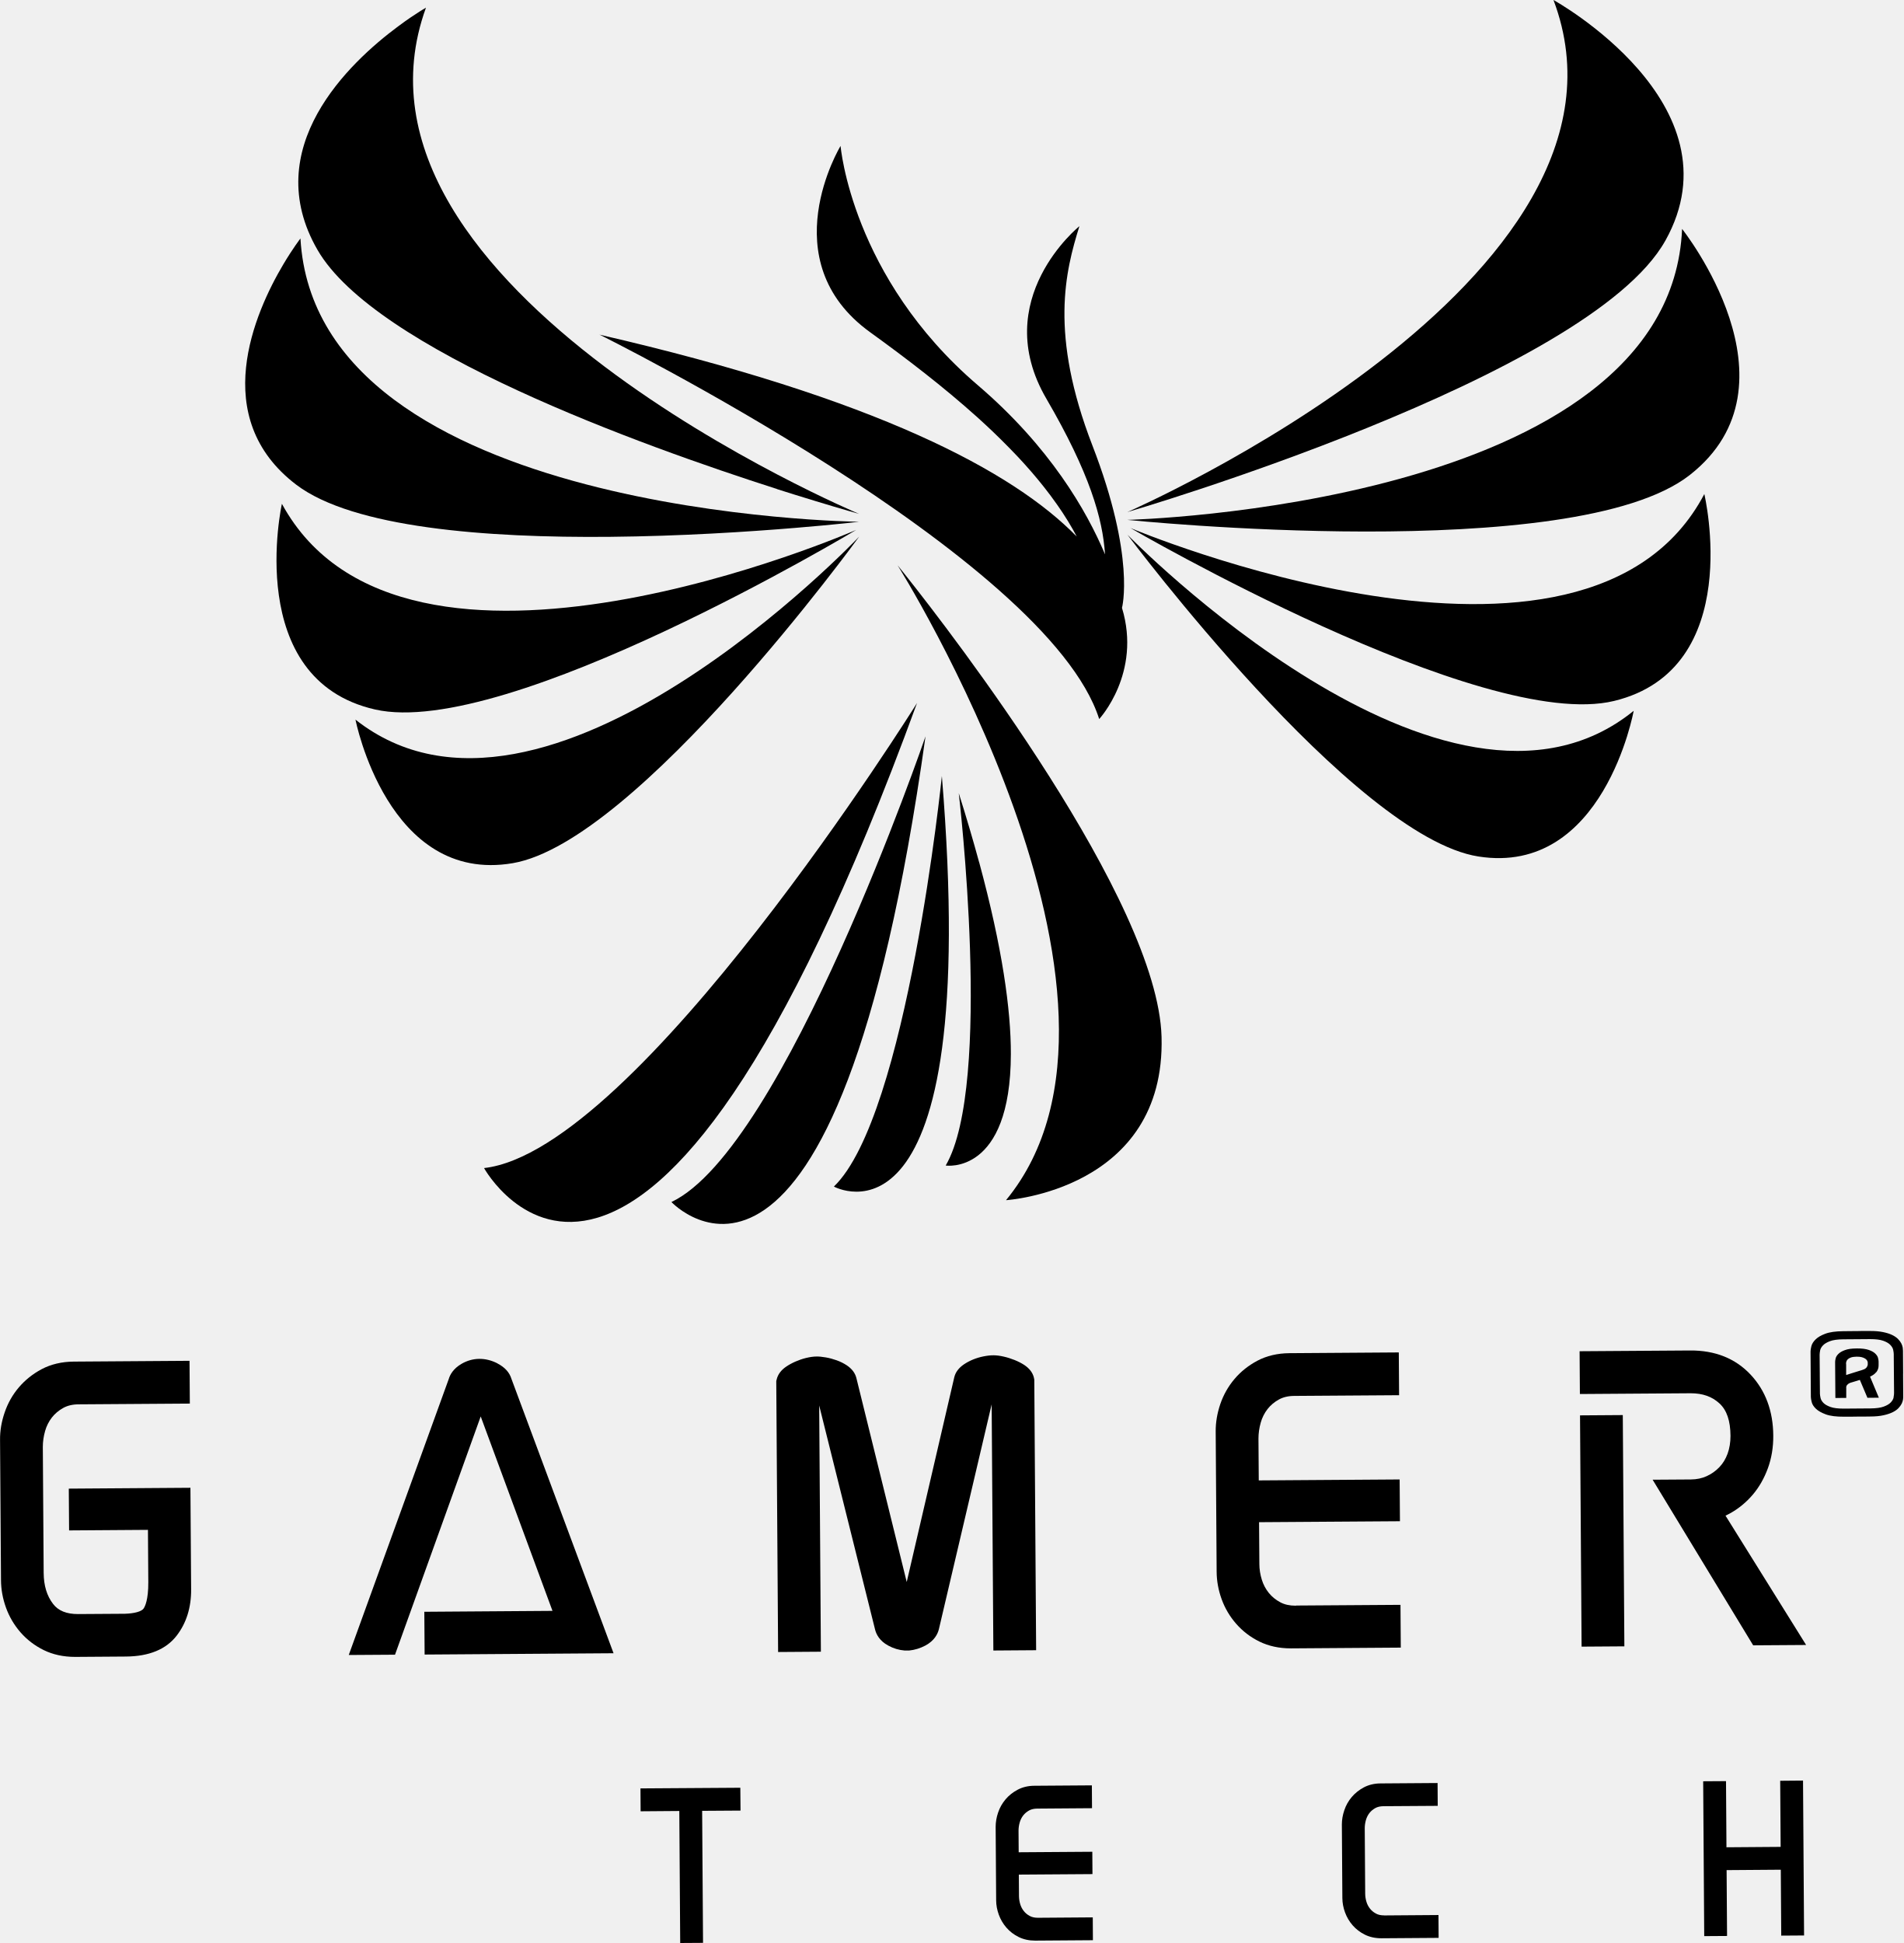
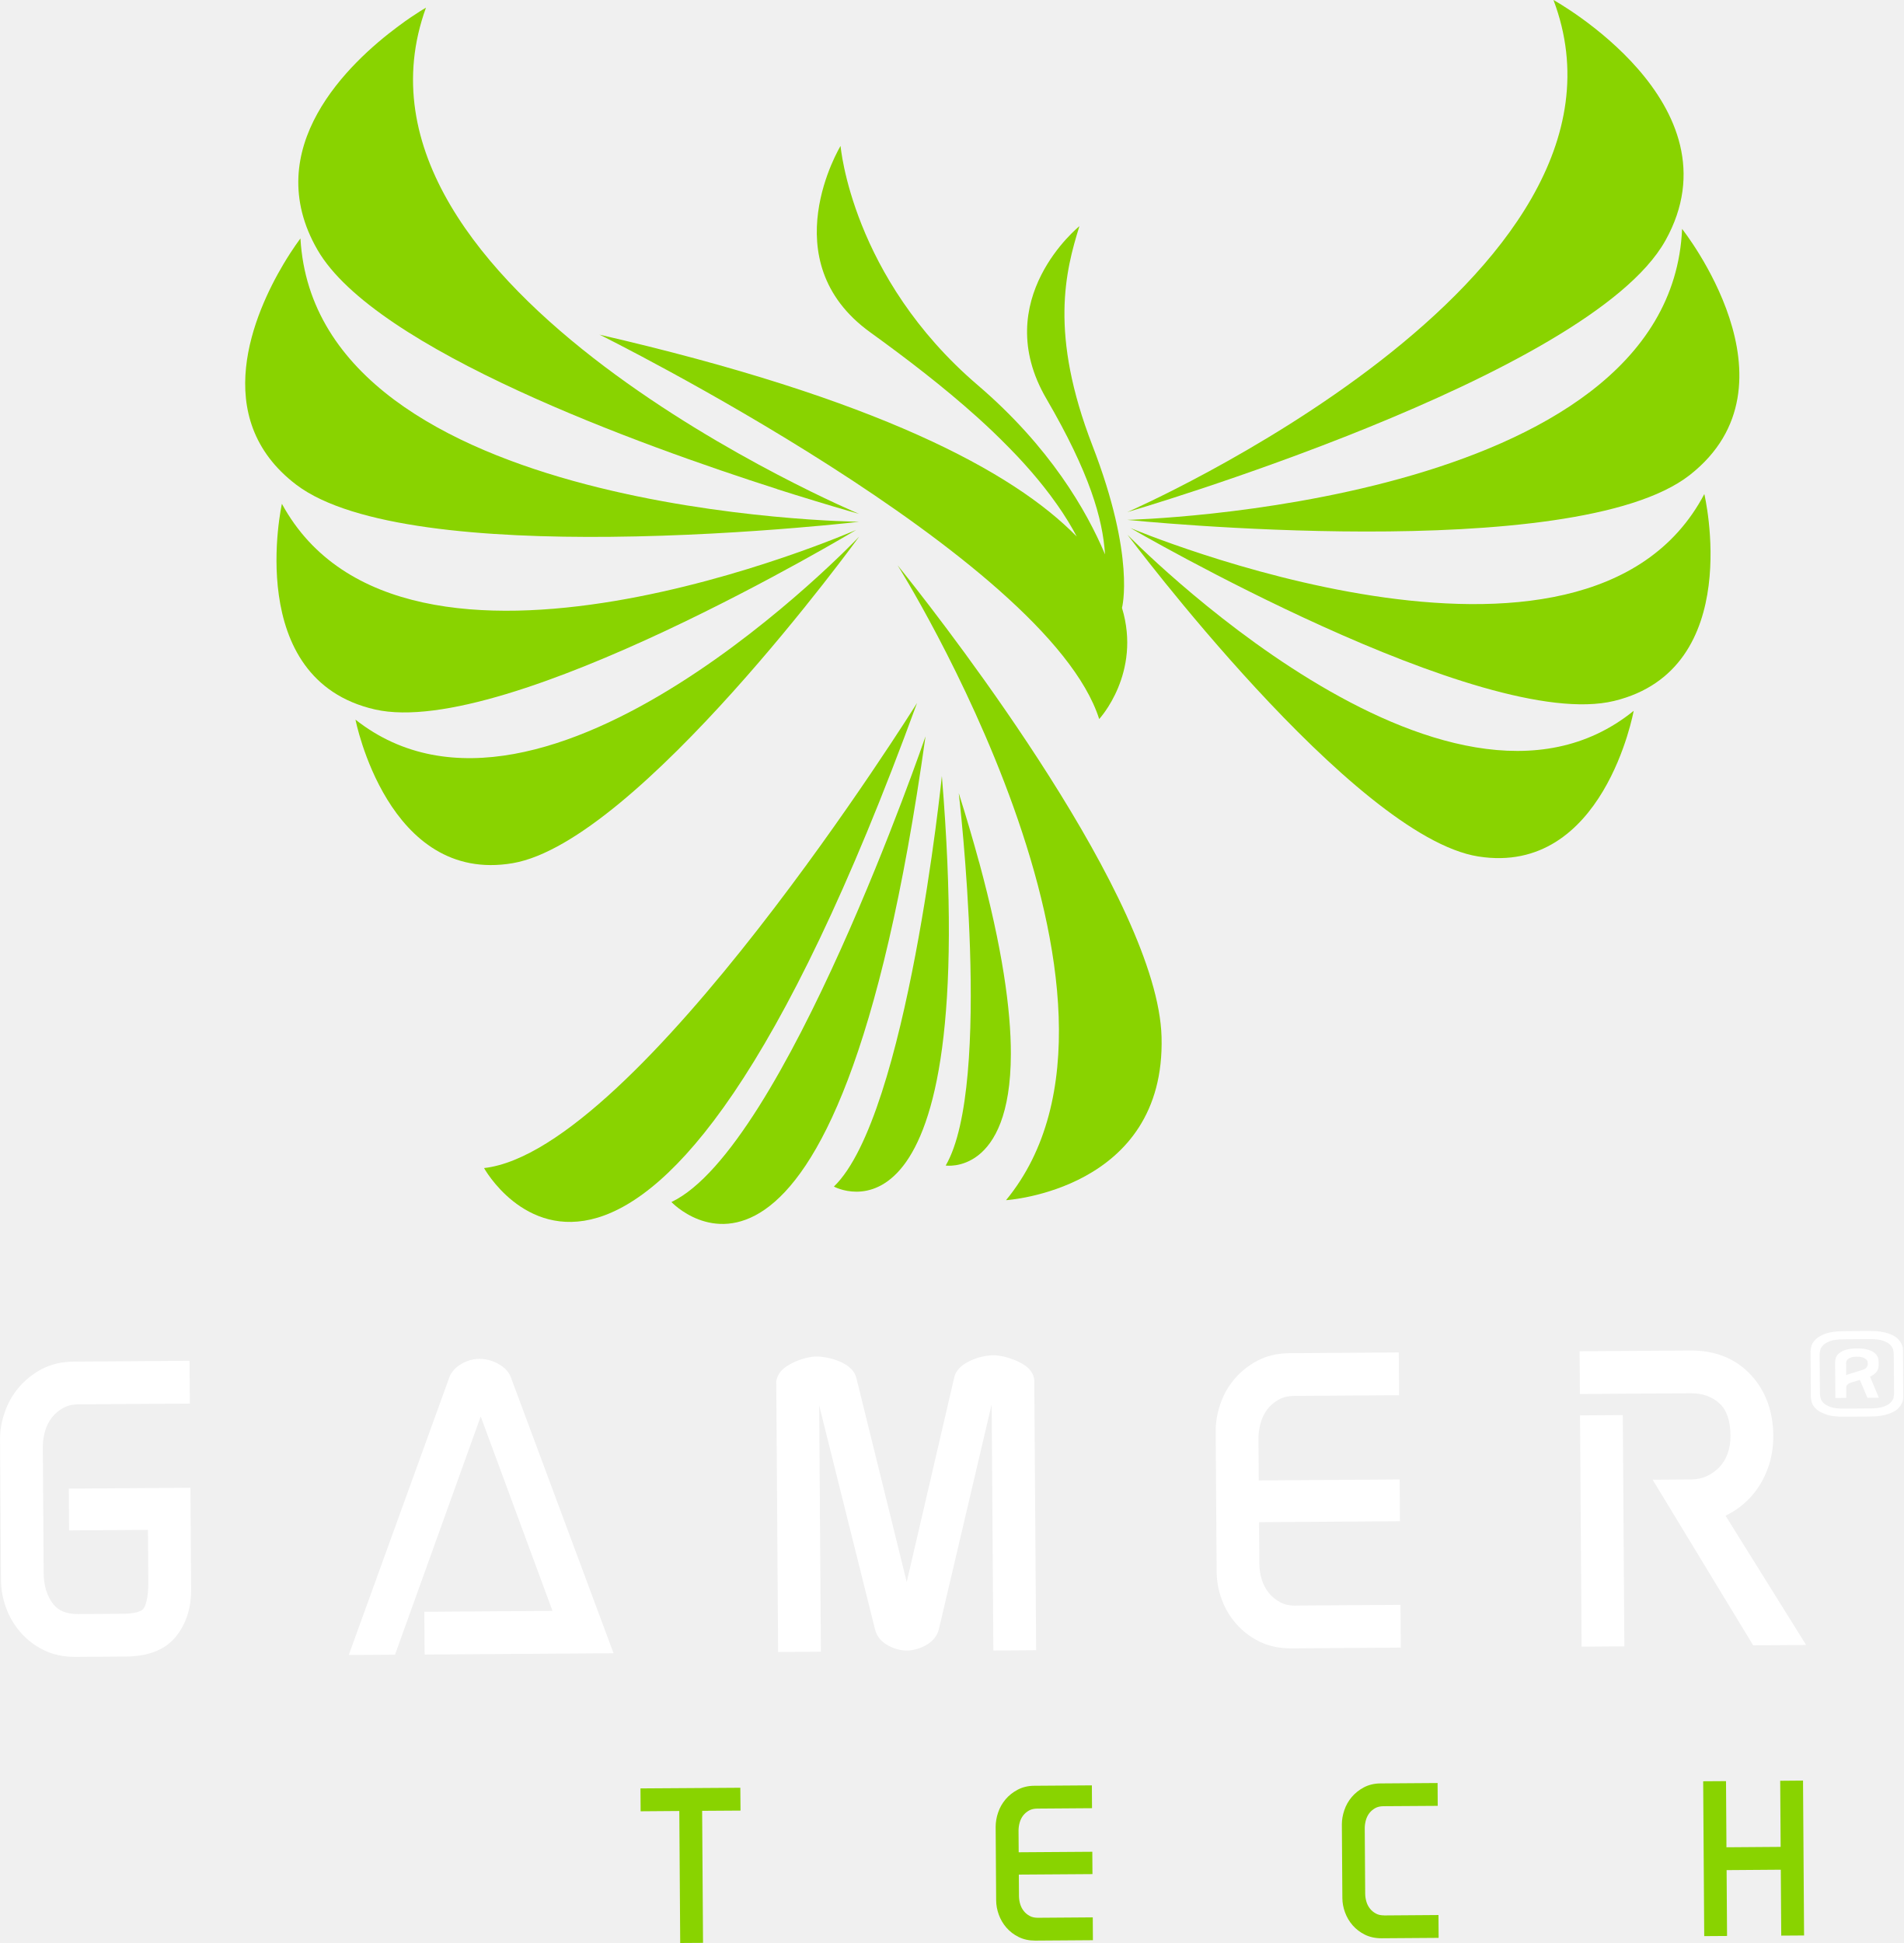
<svg xmlns="http://www.w3.org/2000/svg" id="Capa_2" data-name="Capa 2" viewBox="0 0 381.8 389.74">
  <defs>
-     
+     <style>
+       .cls-1 {
+         fill: #fff;
+       }
+ 
+       .cls-2 {
+         fill: #89d300;
+       }
+     </style>
  </defs>
  <g id="Capa_1-2" data-name="Capa 1">
    <g>
      <g>
        <path class="cls-2" d="M120.22,67.1s89.91,44.54,100.28,77.13c0,0,8.55-9.2,4.57-22.3,0,0,0,0,0,0,0,0,2.77-10.08-5.92-32.54-8.69-22.46-5.42-35-2.62-44.02,0,0-18.25,14.67-6.63,34.6,8.67,14.88,11.31,24.04,11.77,31.23-3.67-8.72-11.04-21.55-25.54-33.95-25.33-21.67-27.51-47.98-27.51-47.98,0,0-13.98,23,5.93,37.37,7.28,5.26,14.71,10.95,21.43,16.99.02.02.04.03.06.05.53.48,1.05.96,1.57,1.44.04.03.07.07.11.1.51.47,1.01.94,1.5,1.41.05.05.1.09.14.14.48.46.96.93,1.44,1.4.06.06.12.11.17.17.46.46.92.92,1.37,1.38.07.07.14.14.21.21.44.45.87.9,1.3,1.35.08.08.15.16.23.24.42.44.83.89,1.24,1.34.08.09.17.18.25.28.4.44.79.88,1.17,1.32.09.1.18.2.26.3.38.44.75.87,1.11,1.31.09.11.18.22.27.33.36.43.71.87,1.05,1.3.09.12.18.23.27.35.34.43.67.86,1,1.3.09.12.18.24.27.37.32.43.63.86.94,1.3.09.13.18.25.27.38.3.43.59.86.88,1.29.09.13.18.27.26.4.28.43.55.86.82,1.29.09.14.17.28.25.41.26.43.51.86.76,1.29.08.14.16.29.24.43.21.37.41.74.6,1.11-12.76-13.07-40.16-27.71-95.81-40.51Z" />
        <path class="cls-2" d="M155.85,98.1c1.17.37,2.29.73,3.36,1.06,1.6.5,3.09.96,4.45,1.37,5.41,1.65,8.68,2.55,8.68,2.55,0,0-107.37-45.07-86.89-101.54,0,0-.23.13-.64.38-.17.1-.36.22-.58.36-1,.63-2.55,1.65-4.38,3.02-9.81,7.28-27.95,24.4-16.16,44.82,11.53,19.99,64.73,39.18,92.18,47.97Z" />
        <path class="cls-2" d="M59.42,97.22c11.4,8.67,38.25,10.69,62.91,10.46,14.32-.13,27.9-1.02,37.28-1.8,2.09-.17,3.96-.34,5.6-.49.82-.08,1.57-.15,2.26-.22.34-.03.67-.07.98-.1.62-.06,1.18-.12,1.66-.17,1.44-.15,2.23-.24,2.23-.24,0,0-108.9-1.11-112.07-56.83,0,0-1.52,1.97-3.44,5.2-5.75,9.7-15.05,30.76,2.59,44.19Z" />
        <path class="cls-2" d="M171.76,106.29s-90.72,39.76-115.21-5.23c0,0-7.85,35.2,18.67,41.25,26.52,6.05,96.54-36.02,96.54-36.02Z" />
        <path class="cls-2" d="M102.86,173.14c25.08-4.29,69.5-65.51,69.5-65.51,0,0-63.1,66.64-101.05,36.72,0,0,6.46,33.08,31.55,28.79Z" />
        <path class="cls-2" d="M334.07,48.28c15.33-27.44-22.44-48.28-22.44-48.28,21.25,56.18-85.49,102.72-85.49,102.72,0,0,92.6-27.01,107.93-54.45Z" />
        <path class="cls-2" d="M338.96,95.29c23.27-18.22-1.53-49.37-1.53-49.37-2.41,55.75-111.28,58.36-111.28,58.36,0,0,89.53,9.23,112.81-8.99Z" />
        <path class="cls-2" d="M226.76,105.91s70.59,41.1,97.03,34.69c26.44-6.41,18.1-41.5,18.1-41.5-23.86,45.33-115.13,6.81-115.13,6.81Z" />
        <path class="cls-2" d="M226.17,107.26s45.26,60.6,70.4,64.54c25.14,3.95,31.15-29.22,31.15-29.22-37.54,30.45-101.55-35.32-101.55-35.32Z" />
        <path class="cls-2" d="M183.96,141.01s-56.07,89.81-86.86,93.29c0,0,31.79,57.62,86.86-93.29Z" />
        <path class="cls-2" d="M134.69,241.11s32.96,35.17,50.97-93.41c0,0-28.29,82.66-50.97,93.41Z" />
        <path class="cls-2" d="M188.94,155.66s-6.94,68.18-21.66,82.35c0,0,29.79,16.45,21.66-82.35Z" />
        <path class="cls-2" d="M196.41,172.95c-1.17-4.31-2.52-8.92-4.08-13.85,0,0,6.88,58.39-2.62,74.69,0,0,0,0,0,0h0s0,0,0,0c0,0,13.03,2.01,13.07-22.38.01-8.87-1.69-21.24-6.36-38.46Z" />
        <path class="cls-2" d="M180.96,114.51c-.23-.29-.43-.53-.57-.71-.22-.27-.33-.41-.33-.41,0,0,54.84,87.13,21.75,127.35,0,0,32.04-1.98,31.2-32.75-.76-27.41-42.17-81.03-51.22-92.44-.32-.4-.6-.75-.83-1.04Z" />
      </g>
      <g>
        <path class="cls-1" d="M376.35,275.29c.27-.33.43-.7.48-1.09v-.07c.02-.06.02-.15.02-.26v-.21s0-.56,0-.56c0-.17-.04-.4-.11-.7-.07-.3-.26-.59-.55-.88-.29-.29-.73-.54-1.31-.74-.58-.2-1.38-.31-2.4-.3-1.02,0-1.82.12-2.4.34-.58.21-1.01.47-1.3.76-.29.29-.47.58-.54.87-.07.29-.11.52-.11.7v.51s.05,6.76.05,6.76l2.18-.02v-2.02s-.01-.02-.01-.02v-.02c0-.22.06-.4.19-.54.12-.14.26-.25.41-.33.18-.09.38-.16.6-.21.13-.03.28-.08.46-.14.14-.05.31-.1.5-.15.19-.06.38-.12.58-.18l1.52,3.59,2.29-.02-1.77-4.22c.54-.25.95-.54,1.22-.88ZM374.42,274.3c-.14.19-.38.35-.75.46-.09.03-.19.06-.28.1-.1.03-.2.06-.31.09-.42.13-.9.28-1.45.45-.56.17-.98.31-1.29.41v-2.09s-.02-.21-.02-.21c0-.13.02-.26.07-.42.04-.15.14-.3.28-.44.15-.14.36-.26.64-.36.28-.1.66-.15,1.13-.16.43,0,.79.03,1.06.11.27.08.49.17.67.29.17.11.29.24.37.37.07.13.12.26.13.38v.49c-.03.17-.12.36-.25.55Z" />
        <path class="cls-1" d="M381.77,275.52l-.03-4.56c0-.17-.02-.39-.05-.65-.04-.26-.14-.54-.28-.83-.15-.29-.37-.59-.66-.89-.29-.3-.69-.57-1.18-.81-.49-.24-1.1-.43-1.83-.58-.73-.15-1.61-.23-2.65-.22h-1.72s-.92.02-.92.02h-.55s-2.1.02-2.1.02c-1.55.01-2.76.18-3.64.51-.88.33-1.54.72-1.98,1.17-.44.44-.71.89-.82,1.34-.11.45-.16.8-.16,1.05l.03,4.46v.19s.03,4.46.03,4.46c0,.25.06.6.17,1.04.11.45.39.9.84,1.33.45.44,1.12.81,2,1.14.88.32,2.09.47,3.64.46h1.28s1.39-.02,1.39-.02h1.17s1.45-.02,1.45-.02c1.04,0,1.92-.09,2.64-.25.72-.16,1.33-.36,1.82-.6.49-.24.88-.52,1.17-.82.29-.31.5-.61.65-.9.14-.3.23-.58.27-.84.03-.26.05-.48.04-.65l-.03-4.55ZM379.87,280.28c-.07.35-.26.69-.57,1.02-.31.33-.78.61-1.41.84-.63.24-1.51.36-2.64.37l-2.75.02-2.65.02c-1.13,0-2.01-.1-2.65-.33-.64-.23-1.11-.5-1.42-.82-.31-.32-.51-.66-.58-1.01-.07-.35-.12-.63-.12-.85v-.23s-.03-3.49-.03-3.49v-.37s-.03-3.49-.03-3.49v-.23c0-.22.04-.5.1-.85.07-.35.26-.69.57-1.01.3-.33.78-.61,1.41-.85.63-.24,1.51-.36,2.64-.37l2.75-.02,2.64-.02c1.13,0,2.01.1,2.65.33.64.23,1.11.5,1.42.83.31.32.51.66.58,1.01.07.35.11.63.11.85v.23s.03,3.65.03,3.65v.05s.03,3.65.03,3.65v.23c0,.22-.03.5-.1.85Z" />
        <path class="cls-1" d="M13.8,298.6l.06,8.38,15.82-.11.07,10.49c.02,3.54-.66,4.88-.95,5.3-.42.59-1.83.98-3.75,1.04l-9.43.06c-2.26,0-3.92-.65-4.97-2.03-1.25-1.63-1.87-3.67-1.89-6.22l-.17-25.27c0-1.04.15-2.12.46-3.21.28-.99.74-1.9,1.36-2.7.6-.77,1.37-1.42,2.3-1.93.86-.47,1.88-.71,3.12-.71l22.25-.15-.06-8.58-23.24.16c-2.39.02-4.56.53-6.43,1.52-1.78.95-3.32,2.18-4.57,3.65-1.26,1.48-2.22,3.18-2.85,5.05-.63,1.83-.94,3.67-.92,5.46l.19,28.16c.01,1.86.35,3.71,1,5.51.66,1.83,1.64,3.49,2.91,4.95,1.29,1.48,2.86,2.68,4.67,3.57,1.84.9,3.95,1.36,6.29,1.36.04,0,.08,0,.12,0l10.05-.07c4.65-.03,8.08-1.44,10.2-4.19,1.95-2.53,2.93-5.65,2.9-9.3l-.14-20.36-24.4.17Z" />
        <path class="cls-1" d="M99.78,273.47h0c-2.41-1.23-4.97-1.2-7.2.1-1.67.97-2.32,2.21-2.56,3.04l-20.06,55.36,9.28-.06,17.19-47.79,14.4,39-25.71.18.06,8.58,37.9-.26-20.48-55.03c-.39-1.3-1.34-2.34-2.81-3.1Z" />
        <path class="cls-1" d="M207.4,276.32c-.25-1-.91-1.85-1.94-2.53-.55-.36-1.21-.7-1.96-1-.71-.28-1.43-.51-2.14-.67-1.49-.34-2.51-.35-4.05-.05-.72.14-1.42.35-2.09.62-.68.28-1.31.61-1.88,1-1.02.7-1.67,1.56-1.91,2.57l-9.54,41.07-10.11-40.96c-.26-.99-.91-1.84-1.94-2.52-.58-.38-1.25-.72-2-.99-.7-.25-1.42-.45-2.17-.58-.74-.13-1.38-.19-1.86-.18-.63,0-1.32.1-2.12.29-.73.18-1.45.43-2.14.73-.68.3-1.3.64-1.84,1.01-1.02.69-1.66,1.55-1.9,2.54l-.09.35.37,54.35,8.58-.06-.34-49.39,11.22,44.98c.24.93.89,2.25,2.65,3.19,1.02.56,2.12.89,3.26.98h.16s.76,0,.76,0c1.11-.11,2.2-.44,3.24-.99,1.82-.97,2.48-2.32,2.72-3.28l10.59-45.11.34,49.38,8.58-.06-.37-54.28-.09-.42Z" />
        <path class="cls-1" d="M259.98,322.08h-.07c-1.21,0-2.21-.22-3.06-.67-.94-.5-1.72-1.14-2.33-1.9-.64-.8-1.1-1.67-1.4-2.65-.32-1.04-.49-2.1-.49-3.13l-.06-8.4,28.26-.19-.06-8.38-28.26.19-.06-8.4c0-1.04.15-2.12.46-3.21.28-.99.74-1.9,1.36-2.7.6-.77,1.37-1.42,2.3-1.93.86-.47,1.88-.71,3.13-.71l20.96-.14-.06-8.58-21.95.15c-2.39.02-4.56.53-6.43,1.52-1.78.95-3.32,2.17-4.57,3.65-1.26,1.48-2.22,3.18-2.86,5.05-.62,1.83-.93,3.67-.92,5.45l.19,28.16c.01,1.86.35,3.71,1,5.51.66,1.83,1.65,3.49,2.92,4.94,1.29,1.48,2.86,2.68,4.67,3.57,1.84.9,3.95,1.36,6.28,1.36.04,0,.08,0,.12,0l21.95-.15-.06-8.58-20.96.14Z" />
        <rect class="cls-1" x="317.13" y="283.85" width="8.58" height="46.39" transform="translate(-2.1 2.22) rotate(-.39)" />
        <path class="cls-1" d="M347.21,303.47c1.65-.94,3.13-2.17,4.4-3.66,1.27-1.49,2.29-3.28,3.03-5.3.74-2.02,1.1-4.23,1.08-6.56-.03-4.92-1.56-9.03-4.55-12.22-3.05-3.25-7.13-4.88-12.15-4.84l-22.15.15.06,8.58,22.15-.15s.06,0,.09,0c2.39,0,4.28.67,5.77,2.05,1.46,1.35,2.18,3.47,2.2,6.49,0,1.3-.19,2.51-.59,3.6-.39,1.05-.92,1.93-1.63,2.67-.72.76-1.58,1.37-2.56,1.82-.95.43-1.98.65-3.16.66l-7.68.05,20.17,33.22,10.62-.07-16.17-25.94c.36-.17.72-.35,1.07-.55Z" />
      </g>
      <g>
        <polygon class="cls-2" points="148.51 358.6 128.48 358.73 128.51 363.32 136.27 363.26 136.45 389.74 141.03 389.71 140.85 363.23 148.55 363.18 148.51 358.6" />
        <path class="cls-2" d="M208.21,384.68c-.64,0-1.17-.11-1.62-.35-.49-.26-.88-.58-1.2-.98-.33-.41-.57-.87-.72-1.36-.17-.54-.25-1.09-.26-1.63l-.03-4.34,14.77-.1-.03-4.48-14.77.1-.03-4.34c0-.54.08-1.1.24-1.66.15-.51.38-.98.7-1.39.32-.41.71-.73,1.19-1,.44-.24.97-.36,1.61-.37l11-.08-.03-4.58-11.52.08c-1.26,0-2.4.28-3.38.8-.94.5-1.75,1.14-2.41,1.92-.66.78-1.17,1.67-1.5,2.66-.33.96-.49,1.93-.49,2.87l.1,14.72c0,.98.19,1.95.53,2.89.35.96.86,1.83,1.53,2.6.68.78,1.5,1.41,2.46,1.88.97.48,2.08.72,3.3.72.02,0,.05,0,.07,0l11.52-.08-.03-4.58-11,.08Z" />
        <path class="cls-2" d="M277.66,384.2c-.65,0-1.17-.11-1.62-.35-.49-.26-.88-.58-1.2-.98-.33-.41-.57-.87-.72-1.36-.17-.54-.25-1.09-.26-1.63l-.09-13.16c0-.54.08-1.1.24-1.66.15-.51.38-.98.7-1.39.32-.41.71-.73,1.19-1,.44-.24.97-.36,1.61-.37l10.9-.07-.03-4.58-11.42.08c-1.26,0-2.4.28-3.38.8-.94.5-1.74,1.14-2.41,1.92-.66.78-1.17,1.67-1.5,2.66-.33.96-.49,1.93-.49,2.87l.1,14.72c0,.98.19,1.96.53,2.89.35.96.86,1.83,1.53,2.6.68.78,1.51,1.41,2.46,1.88.97.48,2.08.72,3.31.72.02,0,.04,0,.06,0l11.42-.08-.03-4.58-10.9.08Z" />
        <polygon class="cls-2" points="361.69 357.16 357.11 357.2 357.2 370.46 346.33 370.54 346.24 357.27 341.66 357.3 341.87 388.36 346.45 388.33 346.36 375.12 357.23 375.04 357.32 388.26 361.9 388.23 361.69 357.16" />
      </g>
    </g>
  </g>
</svg>
